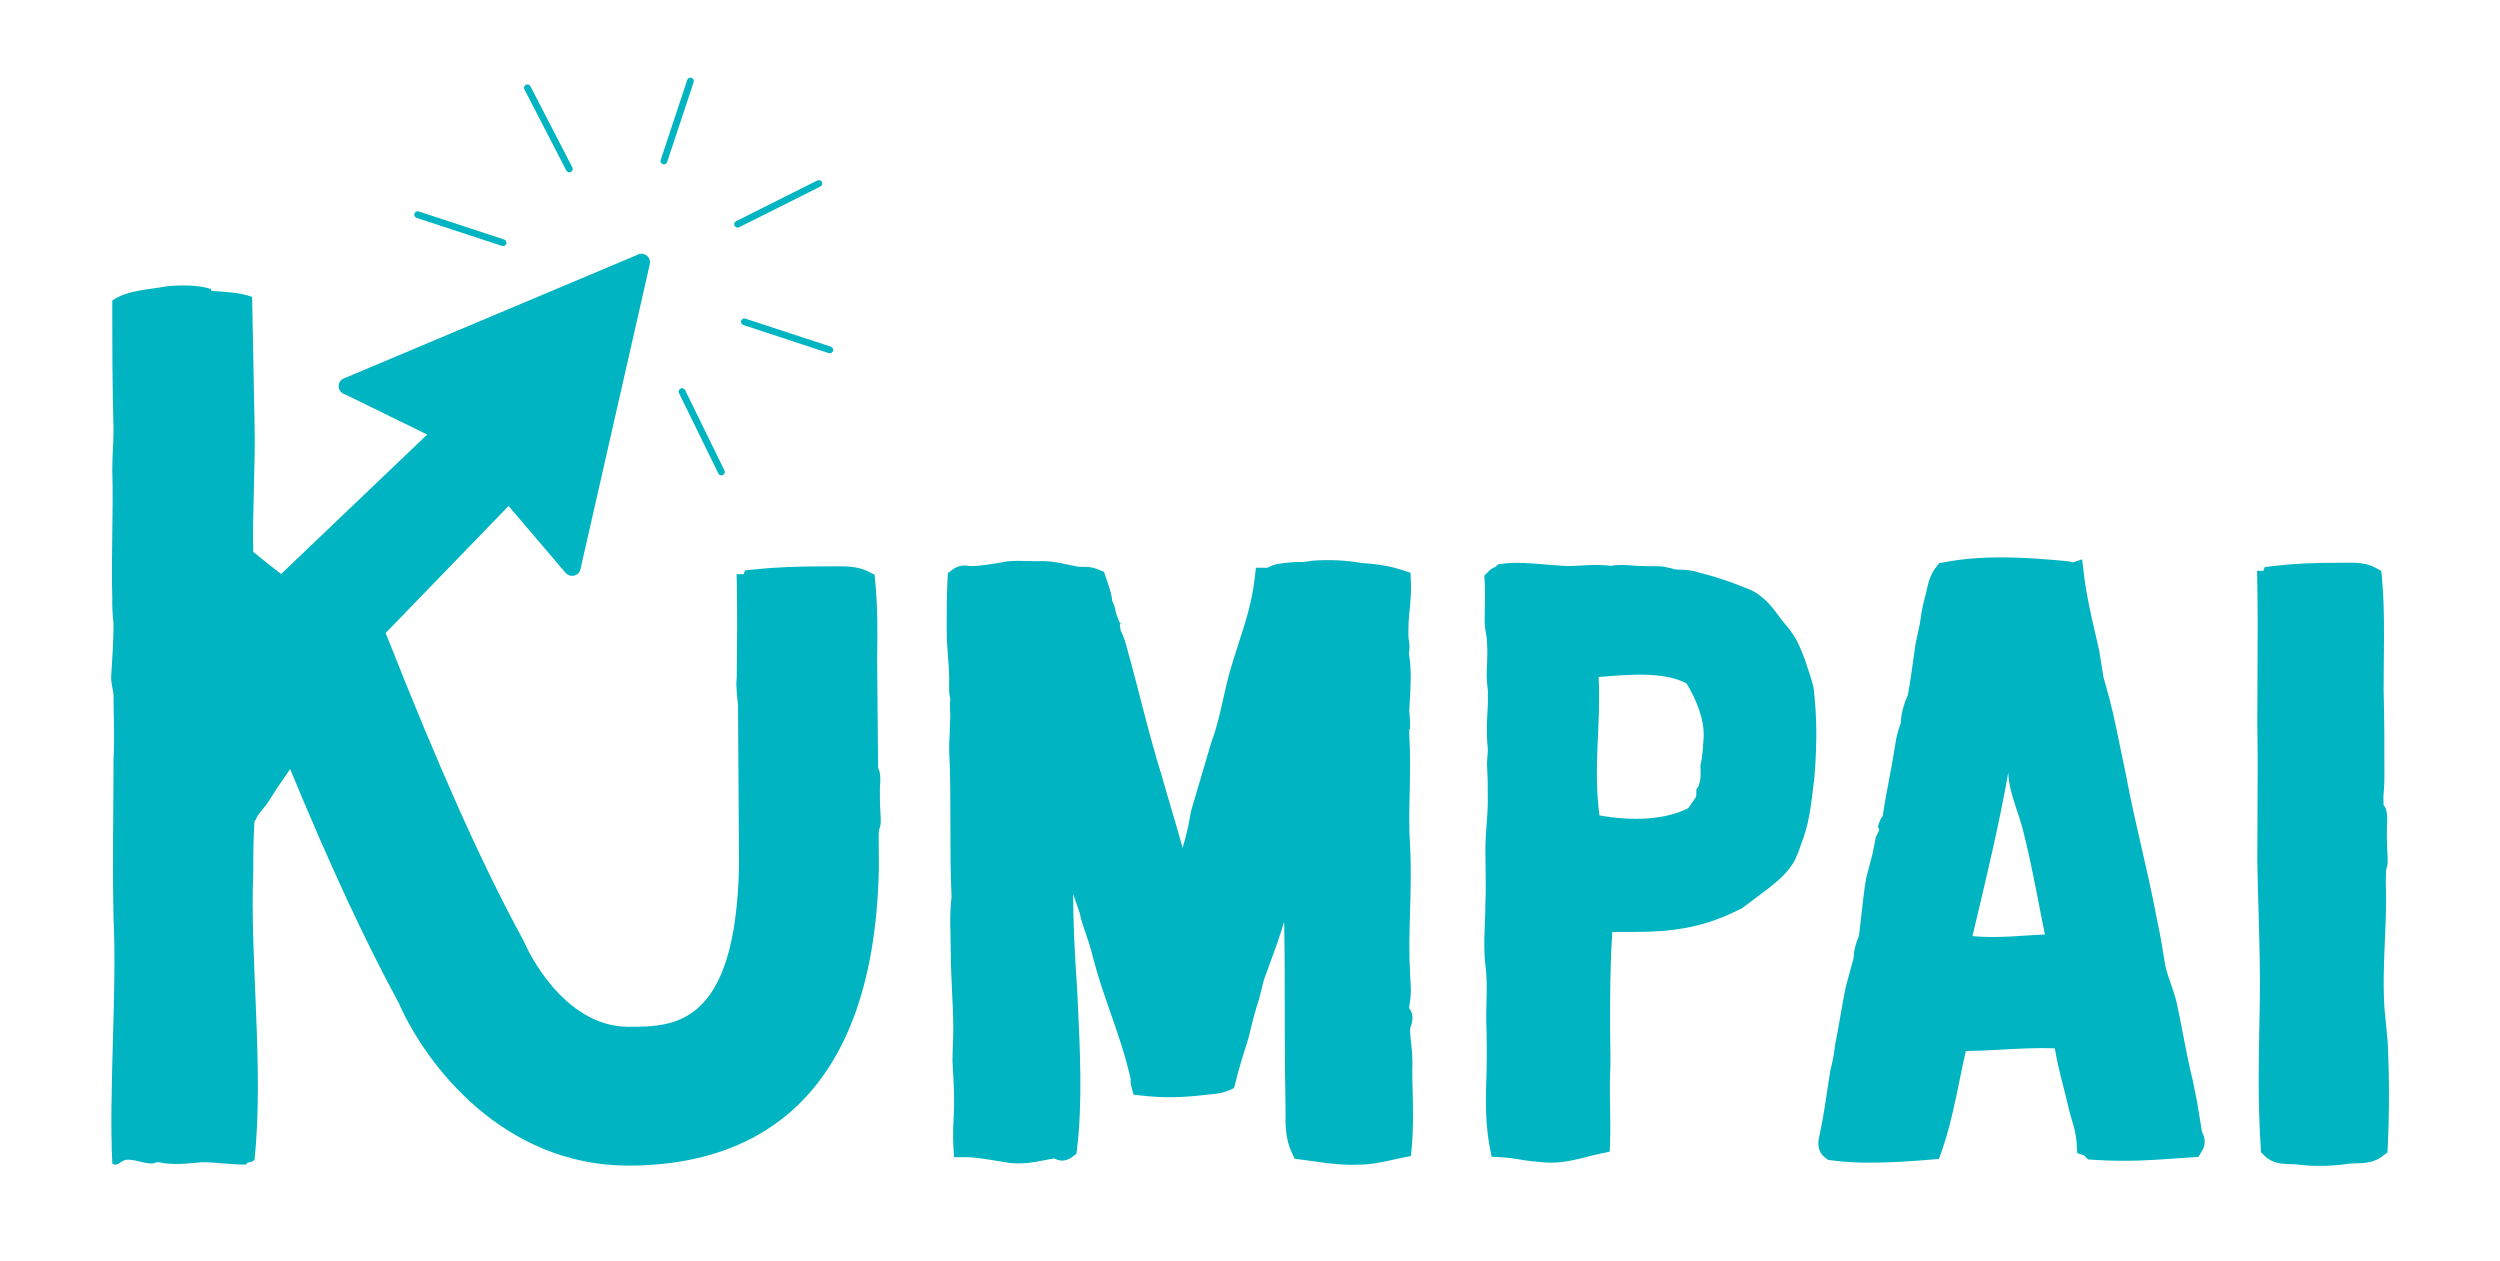
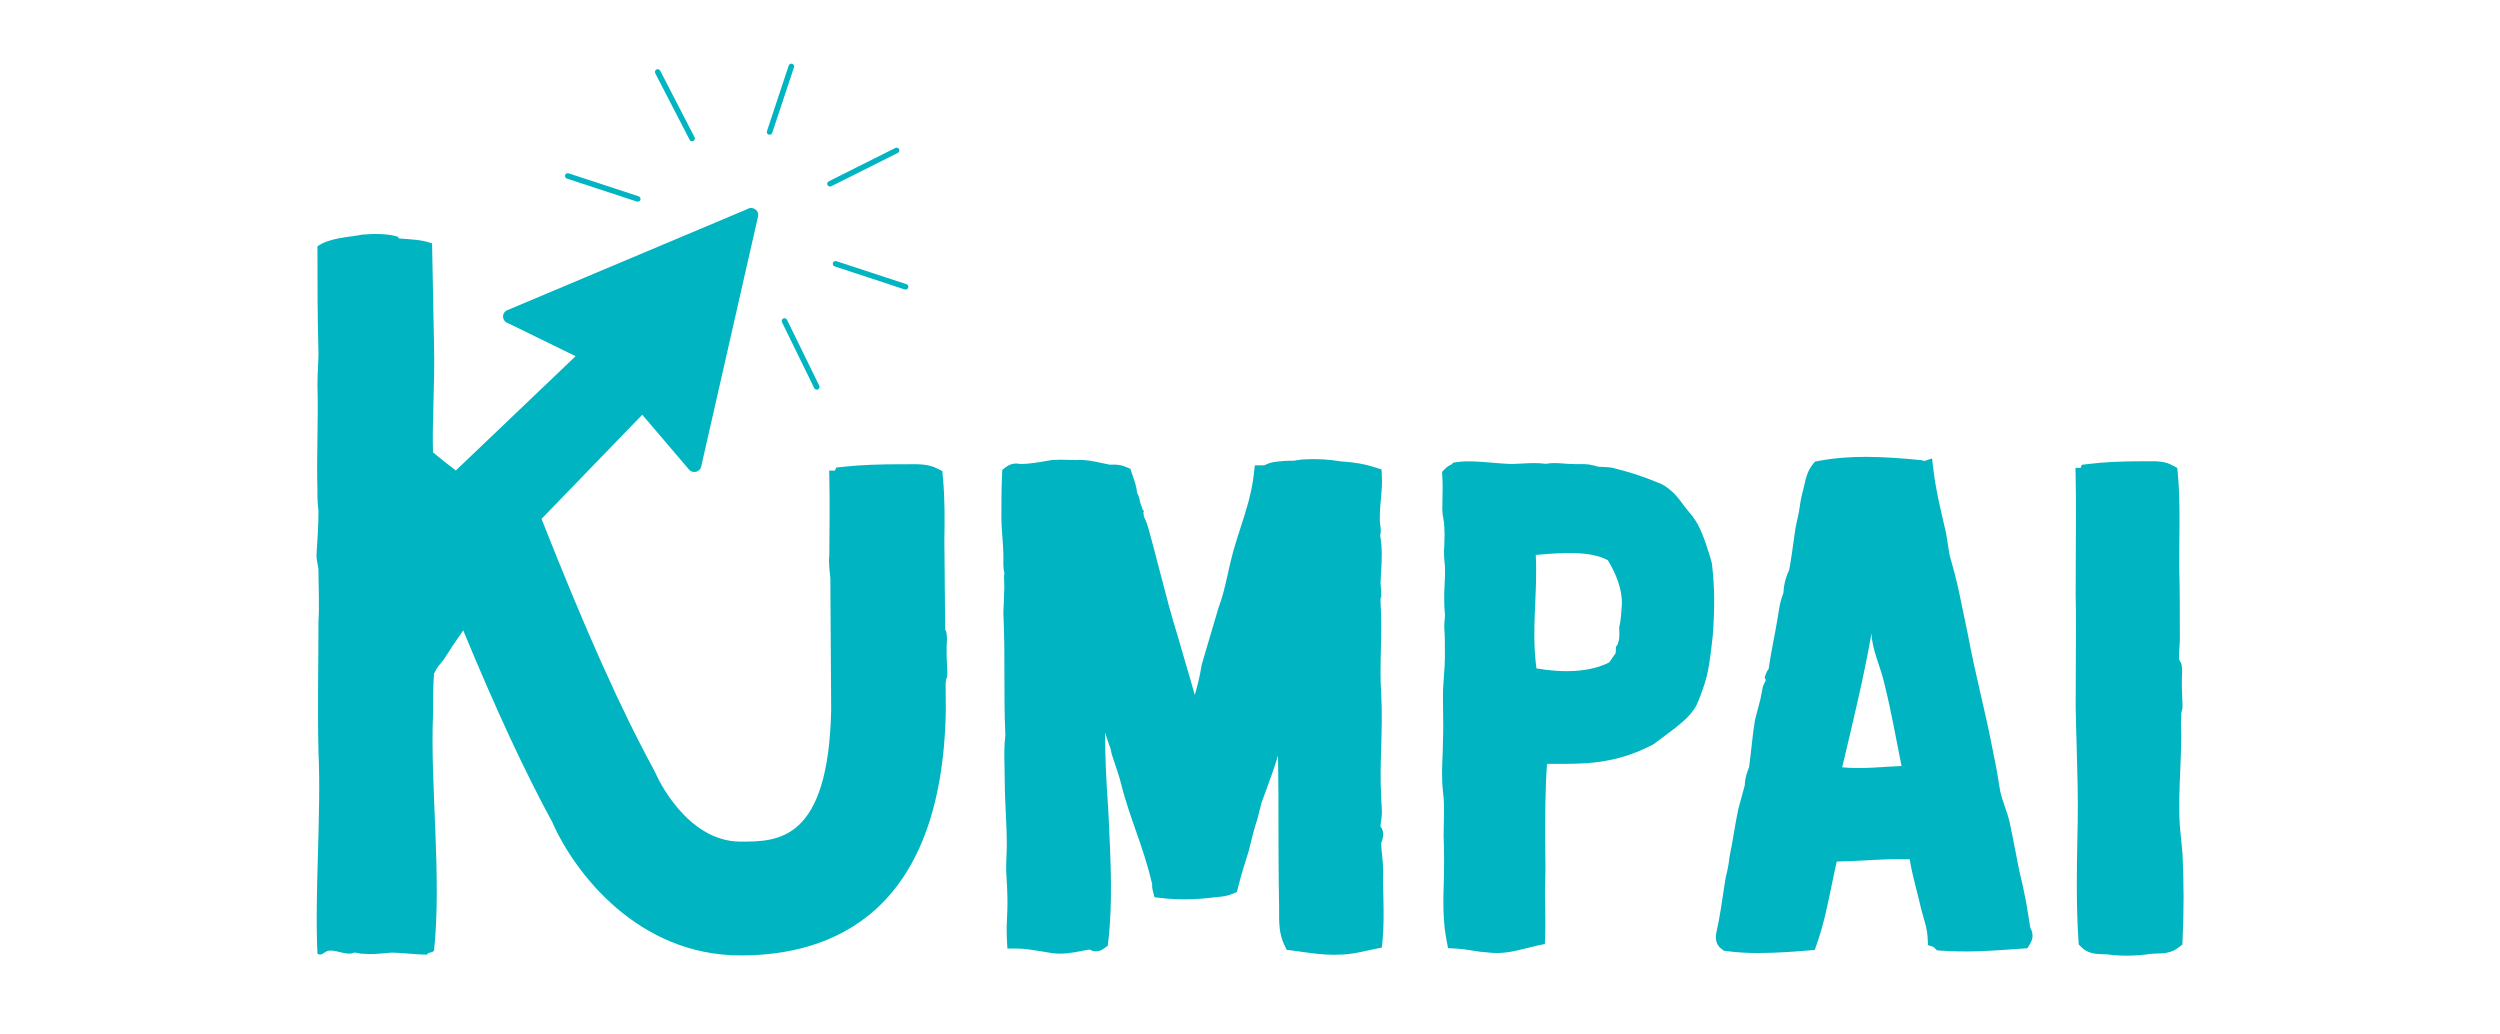
- <svg xmlns="http://www.w3.org/2000/svg" width="121" height="61" viewBox="0 0 121 61" fill="none">
+ <svg xmlns="http://www.w3.org/2000/svg" width="121" height="50" viewBox="0 0 121 61" fill="none">
  <path d="M68.363 51.422C68.359 51.118 68.339 50.815 68.302 50.513C68.275 50.26 68.249 50.021 68.247 49.773C68.253 49.756 68.259 49.74 68.266 49.723C68.327 49.579 68.36 49.424 68.365 49.267C68.367 49.096 68.31 48.93 68.203 48.797C68.203 48.73 68.222 48.625 68.233 48.543C68.265 48.355 68.283 48.165 68.286 47.974C68.286 47.804 68.276 47.634 68.266 47.464C68.256 47.321 68.247 47.177 68.246 46.995C68.189 46.074 68.216 45.139 68.246 44.151C68.276 43.123 68.306 42.062 68.246 40.916C68.189 40.111 68.207 39.291 68.227 38.417C68.247 37.499 68.268 36.551 68.208 35.552C68.208 35.452 68.208 35.372 68.208 35.306L68.248 35.266V35.004C68.248 34.888 68.237 34.763 68.225 34.633C68.218 34.545 68.209 34.457 68.208 34.403C68.216 34.219 68.227 34.033 68.237 33.848C68.28 33.126 68.324 32.378 68.188 31.629C68.231 31.417 68.231 31.198 68.188 30.985C68.175 30.919 68.168 30.851 68.167 30.784C68.16 30.357 68.18 29.93 68.228 29.505C68.268 29.062 68.309 28.603 68.288 28.155L68.268 27.724L67.856 27.588C67.3 27.404 66.689 27.298 65.878 27.245C65.164 27.124 64.438 27.084 63.715 27.125C63.571 27.128 63.428 27.145 63.286 27.174C63.22 27.188 63.152 27.198 63.084 27.203C62.781 27.197 62.478 27.211 62.176 27.248L61.892 27.288C61.721 27.314 61.555 27.369 61.403 27.451C61.383 27.461 61.364 27.472 61.352 27.478H60.787L60.722 28.036C60.59 29.16 60.274 30.137 59.938 31.171C59.794 31.616 59.65 32.062 59.519 32.525C59.397 32.959 59.3 33.4 59.204 33.826C59.042 34.554 58.888 35.243 58.631 35.917L57.644 39.264V39.306C57.625 39.361 57.613 39.419 57.608 39.478C57.517 40.005 57.394 40.526 57.238 41.037C57.066 40.404 56.881 39.78 56.699 39.165C56.546 38.648 56.393 38.132 56.243 37.596C55.853 36.355 55.525 35.087 55.208 33.859C55.047 33.231 54.884 32.604 54.708 31.956C54.666 31.822 54.63 31.685 54.595 31.548C54.504 31.198 54.41 30.838 54.232 30.497C54.229 30.408 54.218 30.319 54.199 30.232L54.249 30.182L54.166 30.099C54.129 29.971 54.082 29.851 54.037 29.738L54.001 29.62C53.98 29.436 53.922 29.257 53.831 29.095C53.805 28.751 53.684 28.406 53.582 28.117L53.433 27.677L53.164 27.569C52.816 27.421 52.533 27.43 52.308 27.437H52.218C52.063 27.408 51.912 27.377 51.762 27.343C51.278 27.239 50.77 27.13 50.235 27.163C50.081 27.163 49.928 27.159 49.776 27.154C49.45 27.139 49.124 27.142 48.798 27.165L48.628 27.193C48.03 27.298 47.465 27.398 46.964 27.398C46.939 27.397 46.914 27.394 46.89 27.39C46.755 27.363 46.616 27.365 46.482 27.394C46.348 27.424 46.222 27.482 46.111 27.563L45.876 27.741L45.861 28.037C45.82 28.836 45.82 29.722 45.82 30.498C45.82 30.943 45.852 31.368 45.884 31.779C45.912 32.155 45.939 32.509 45.939 32.849V32.999C45.934 33.282 45.928 33.59 45.999 33.865C45.985 33.93 45.977 33.997 45.977 34.063C45.977 34.156 45.981 34.261 45.985 34.373C45.999 34.586 45.998 34.8 45.981 35.012L45.977 35.082C45.977 35.304 45.966 35.514 45.956 35.708C45.946 35.901 45.938 36.065 45.938 36.249C45.999 37.489 45.999 38.699 45.999 39.869C45.999 41.022 45.999 42.213 46.055 43.406C45.973 44.073 45.99 44.699 46.005 45.305C46.012 45.551 46.018 45.8 46.018 46.055C46.018 46.697 46.048 47.342 46.079 47.965C46.108 48.575 46.139 49.204 46.139 49.817C46.139 50.063 46.13 50.31 46.12 50.557C46.11 50.819 46.1 51.082 46.101 51.384C46.142 52.029 46.179 52.712 46.179 53.343C46.179 53.641 46.165 53.918 46.153 54.186C46.127 54.596 46.122 55.007 46.141 55.417L46.175 56.01H46.773C47.189 56.01 47.768 56.107 48.328 56.199C48.486 56.226 48.645 56.252 48.812 56.278C49.444 56.368 50.022 56.255 50.534 56.158C50.71 56.123 50.88 56.09 51.036 56.069C51.306 56.226 51.611 56.206 51.883 56.004L52.101 55.841L52.133 55.572C52.396 53.325 52.276 50.824 52.16 48.406L52.135 47.893C52.001 45.975 51.942 44.586 51.94 43.266C51.964 43.338 51.989 43.41 52.013 43.481L52.264 44.208C52.298 44.407 52.35 44.603 52.419 44.792L52.514 45.069C52.649 45.466 52.801 45.912 52.898 46.329C53.14 47.275 53.447 48.154 53.745 49.005C54.084 49.976 54.434 50.98 54.701 52.116C54.706 52.152 54.714 52.187 54.724 52.222C54.714 52.334 54.723 52.448 54.752 52.557L54.86 52.982L55.297 53.031C56.303 53.142 57.19 53.13 58.362 52.99C58.432 52.982 58.503 52.975 58.573 52.968C58.838 52.943 59.139 52.915 59.439 52.788L59.728 52.664L59.804 52.364C59.986 51.636 60.204 50.946 60.396 50.337L60.437 50.2C60.603 49.497 60.751 48.917 60.933 48.374L61.175 47.417C61.267 47.16 61.361 46.908 61.453 46.656C61.695 45.994 61.948 45.315 62.154 44.61C62.154 44.79 62.158 44.965 62.161 45.142C62.17 45.789 62.179 46.416 62.179 46.924C62.179 49.303 62.18 51.357 62.219 53.544V53.789C62.215 54.474 62.212 55.12 62.516 55.77L62.663 56.084L63.009 56.129C63.183 56.151 63.354 56.175 63.524 56.199C64.142 56.286 64.778 56.376 65.433 56.376C65.532 56.376 65.631 56.376 65.73 56.369C66.372 56.369 66.925 56.244 67.412 56.134C67.552 56.102 67.689 56.074 67.825 56.043L68.289 55.951L68.332 55.482C68.406 54.671 68.393 53.824 68.377 53.005C68.356 52.456 68.348 51.945 68.363 51.422Z" fill="#00B4C1" />
  <path d="M87.767 33.24C87.666 32.84 87.543 32.478 87.433 32.16L87.354 31.923C87.168 31.416 86.998 31.012 86.776 30.697C86.684 30.55 86.58 30.412 86.465 30.282C86.429 30.238 86.389 30.192 86.329 30.117C86.225 29.997 86.133 29.874 86.041 29.748C85.874 29.511 85.688 29.288 85.485 29.082C85.081 28.725 84.897 28.6 84.403 28.423C83.681 28.127 82.937 27.885 82.179 27.697C81.884 27.593 81.596 27.582 81.34 27.573C81.24 27.57 81.14 27.566 81.038 27.555C80.952 27.519 80.862 27.494 80.77 27.481C80.478 27.399 80.206 27.402 79.959 27.405C79.828 27.409 79.695 27.407 79.564 27.397H79.504C79.347 27.397 79.186 27.384 79.027 27.372C78.683 27.346 78.328 27.319 77.98 27.387C77.467 27.32 76.996 27.346 76.541 27.371C76.312 27.384 76.079 27.397 75.864 27.397C75.55 27.385 75.211 27.355 74.87 27.327C74.12 27.263 73.343 27.196 72.716 27.286L72.506 27.315L72.389 27.431C72.259 27.483 72.14 27.561 72.041 27.66L71.84 27.861L71.857 28.145C71.882 28.544 71.874 29.002 71.865 29.446C71.86 29.662 71.856 29.872 71.856 30.065C71.86 30.261 71.881 30.457 71.92 30.649C71.953 30.805 71.971 30.964 71.974 31.123V31.183C71.992 31.419 71.994 31.655 71.981 31.892C71.977 32.007 71.972 32.12 71.972 32.233C71.945 32.586 71.954 32.94 71.998 33.291L72.012 33.431C72.024 33.788 72.017 34.145 71.992 34.502C71.965 34.891 71.959 35.281 71.972 35.671C71.972 35.786 71.983 35.912 71.994 36.042C72.002 36.13 72.011 36.218 72.011 36.298C72.011 36.412 72.002 36.503 71.994 36.593C71.983 36.718 71.972 36.843 71.972 37.003V37.045C72.01 37.612 72.01 38.147 72.01 38.766C72.01 39.127 71.983 39.497 71.954 39.886C71.923 40.294 71.893 40.717 71.893 41.157C71.893 41.464 71.897 41.759 71.902 42.049C71.911 42.609 71.919 43.138 71.893 43.742C71.893 44.061 71.88 44.379 71.867 44.697C71.84 45.364 71.813 46.054 71.899 46.763C71.977 47.355 71.959 47.924 71.946 48.526C71.939 48.782 71.932 49.041 71.933 49.33C71.971 50.368 71.971 51.42 71.933 52.46C71.889 53.683 71.944 54.677 72.101 55.5L72.194 55.986L72.69 56.012C72.99 56.031 73.289 56.067 73.585 56.122C73.92 56.183 74.259 56.224 74.599 56.246C74.756 56.264 74.915 56.273 75.073 56.273C75.705 56.273 76.27 56.13 76.821 55.989C77.019 55.938 77.221 55.887 77.43 55.842L77.91 55.738L77.928 55.248C77.949 54.681 77.939 54.132 77.928 53.602C77.919 53.092 77.909 52.565 77.928 52.037C77.955 51.422 77.946 50.943 77.937 50.435C77.933 50.187 77.928 49.934 77.928 49.659C77.928 48.245 77.928 46.663 78.038 45.106C78.23 45.106 78.431 45.106 78.615 45.106C79.414 45.106 80.241 45.106 81.04 44.996C82.206 44.846 83.219 44.524 84.325 43.95L85.623 42.973L85.69 42.918C86.114 42.574 86.513 42.249 86.852 41.669C86.984 41.389 87.098 41.102 87.193 40.808C87.231 40.698 87.271 40.584 87.32 40.45C87.577 39.683 87.672 38.864 87.772 37.998L87.824 37.555C87.95 35.87 87.938 34.686 87.781 33.322L87.767 33.24ZM82.226 37.977C82.226 38.098 82.148 38.098 82.105 38.212C82.105 38.447 82.105 38.565 82.066 38.604L81.711 39.114C80.569 39.701 78.953 39.741 77.414 39.466C77.099 37.115 77.493 35.117 77.374 32.766C78.833 32.648 80.527 32.491 81.63 33.079C82.103 33.862 82.497 34.803 82.457 35.705C82.418 36.136 82.418 36.566 82.3 37.037C82.306 37.351 82.345 37.703 82.226 37.977Z" fill="#00B4C1" />
  <path d="M106.333 53.297L106.129 52.288C105.947 51.561 105.801 50.802 105.66 50.067C105.559 49.543 105.459 49.021 105.341 48.486C105.263 48.175 105.159 47.885 105.063 47.599C104.958 47.318 104.87 47.031 104.801 46.739C104.673 45.934 104.559 45.247 104.403 44.527C104.167 43.27 103.9 42.107 103.642 40.982C103.375 39.821 103.123 38.725 102.903 37.534C102.804 37.083 102.715 36.644 102.627 36.209C102.474 35.448 102.315 34.659 102.107 33.857L101.804 32.755L101.604 31.496L101.448 30.816C101.223 29.853 100.991 28.856 100.867 27.836L100.774 27.07L100.323 27.22C100.246 27.188 100.164 27.17 100.081 27.165C97.801 26.944 95.905 26.867 94.09 27.215L93.855 27.259L93.708 27.447C93.414 27.824 93.319 28.249 93.236 28.623C93.213 28.724 93.191 28.824 93.17 28.902C93.077 29.234 93.008 29.572 92.963 29.913C92.934 30.132 92.893 30.348 92.842 30.562L92.716 31.144C92.664 31.475 92.619 31.806 92.575 32.13C92.52 32.531 92.468 32.921 92.399 33.307C92.37 33.511 92.339 33.687 92.286 33.778L92.226 33.907C92.112 34.246 92.014 34.541 91.999 35.003C91.868 35.339 91.778 35.689 91.729 36.045C91.641 36.624 91.528 37.221 91.419 37.798C91.303 38.413 91.192 38.997 91.122 39.506C91.053 39.587 91 39.68 90.966 39.781L90.891 40.008L90.958 40.165C90.942 40.202 90.915 40.254 90.898 40.295C90.861 40.367 90.823 40.439 90.791 40.515L90.636 41.297L90.326 42.488L90.315 42.542C90.224 43.089 90.159 43.67 90.098 44.232C90.055 44.618 90.015 44.986 89.969 45.306L89.947 45.363C89.845 45.624 89.73 45.918 89.717 46.358L89.335 47.768C89.235 48.246 89.153 48.713 89.074 49.181C88.997 49.634 88.919 50.084 88.823 50.55L88.812 50.616C88.772 51.005 88.699 51.389 88.596 51.767L88.516 52.273C88.381 53.189 88.241 54.136 88.073 54.904L88.057 54.975C88.011 55.172 87.889 55.697 88.354 56.042L88.484 56.139L88.645 56.161C89.264 56.241 89.889 56.279 90.514 56.273C91.55 56.273 92.609 56.197 93.437 56.126L93.847 56.092L93.982 55.706C94.372 54.593 94.612 53.419 94.844 52.288C94.939 51.821 95.038 51.342 95.146 50.873C95.789 50.861 96.374 50.829 96.943 50.798C97.775 50.752 98.567 50.709 99.452 50.738C99.564 51.407 99.714 51.997 99.872 52.613C99.959 52.955 100.048 53.304 100.137 53.697C100.183 53.882 100.233 54.051 100.281 54.215C100.393 54.592 100.489 54.918 100.513 55.38L100.536 55.808L100.864 55.918L101.062 56.116L101.299 56.133C102.898 56.241 104.134 56.153 105.565 56.051L106.405 55.991L106.575 55.709C106.828 55.292 106.657 54.937 106.575 54.776L106.333 53.297ZM95.468 45.309C96.098 42.644 96.728 40.058 97.202 37.393C97.202 38.296 97.753 39.431 97.95 40.332C98.383 42.057 98.659 43.703 98.974 45.23C97.91 45.269 96.689 45.426 95.468 45.309Z" fill="#00B4C1" />
  <path d="M115.564 50.418L115.407 48.793C115.336 47.678 115.384 46.547 115.431 45.453C115.46 44.764 115.488 44.112 115.488 43.467C115.488 43.383 115.484 43.272 115.481 43.145C115.466 42.84 115.467 42.535 115.485 42.23V42.17C115.49 42.104 115.503 42.038 115.523 41.975L115.545 41.892L115.564 41.739C115.564 41.559 115.554 41.378 115.545 41.179C115.535 40.98 115.525 40.779 115.525 40.564V40.054C115.525 40.002 115.528 39.948 115.532 39.891C115.549 39.712 115.545 39.532 115.521 39.353C115.509 39.209 115.455 39.072 115.364 38.959C115.35 38.731 115.354 38.503 115.378 38.276C115.393 38.082 115.406 37.888 115.406 37.703C115.406 36.187 115.406 34.754 115.367 33.393C115.367 32.919 115.372 32.452 115.377 31.991C115.392 30.601 115.406 29.287 115.286 27.968L115.255 27.636L114.963 27.474C114.512 27.225 113.994 27.23 113.488 27.236H113.275C111.912 27.236 110.903 27.286 110.007 27.398L109.61 27.447L109.549 27.628H109.242L109.254 28.271C109.28 29.624 109.272 31.057 109.263 32.575C109.259 33.379 109.254 34.212 109.254 35.077V35.09C109.28 36.322 109.272 37.77 109.263 39.303C109.259 40.092 109.254 40.898 109.254 41.71C109.268 42.521 109.291 43.341 109.315 44.15C109.358 45.71 109.4 47.184 109.375 48.507L109.358 49.391C109.319 51.33 109.278 53.334 109.419 55.53L109.433 55.771L109.603 55.939C109.99 56.324 110.492 56.336 110.859 56.345C110.95 56.345 111.04 56.348 111.112 56.354C111.499 56.405 111.89 56.43 112.281 56.43C112.766 56.429 113.25 56.392 113.729 56.318C113.833 56.309 113.934 56.307 114.032 56.306C114.415 56.297 114.892 56.287 115.324 55.952L115.554 55.772L115.568 55.482C115.646 53.809 115.646 52.162 115.564 50.418Z" fill="#00B4C1" />
  <path d="M32.94 18.806C32.901 18.825 32.871 18.858 32.857 18.899C32.843 18.939 32.845 18.984 32.863 19.023L34.769 22.916C34.782 22.944 34.803 22.967 34.829 22.983C34.855 22.999 34.885 23.008 34.916 23.008C34.944 23.008 34.971 23.001 34.996 22.987C35.02 22.974 35.041 22.954 35.056 22.931C35.07 22.907 35.079 22.881 35.08 22.853C35.082 22.825 35.076 22.798 35.064 22.773L33.159 18.879C33.139 18.841 33.105 18.811 33.064 18.798C33.023 18.784 32.978 18.787 32.94 18.806Z" fill="#00B4C1" />
  <path d="M35.871 15.525C35.858 15.566 35.861 15.61 35.881 15.649C35.9 15.688 35.934 15.717 35.976 15.73L40.109 17.09C40.126 17.095 40.143 17.098 40.161 17.098C40.2 17.098 40.238 17.085 40.268 17.059C40.298 17.034 40.318 16.999 40.324 16.961C40.33 16.922 40.322 16.883 40.302 16.85C40.281 16.816 40.249 16.791 40.212 16.78L36.078 15.422C36.037 15.409 35.993 15.412 35.954 15.431C35.915 15.45 35.885 15.484 35.871 15.525Z" fill="#00B4C1" />
  <path d="M20.163 10.545L24.296 11.902C24.313 11.908 24.33 11.911 24.348 11.91C24.387 11.911 24.425 11.897 24.455 11.872C24.485 11.847 24.505 11.812 24.511 11.773C24.517 11.735 24.509 11.695 24.489 11.662C24.468 11.629 24.437 11.604 24.399 11.592L20.266 10.235C20.246 10.228 20.224 10.225 20.203 10.227C20.181 10.229 20.16 10.234 20.141 10.244C20.122 10.254 20.105 10.267 20.091 10.283C20.076 10.299 20.066 10.318 20.059 10.339C20.052 10.359 20.05 10.38 20.051 10.402C20.053 10.423 20.059 10.444 20.068 10.463C20.078 10.482 20.091 10.499 20.108 10.513C20.124 10.527 20.143 10.538 20.163 10.545V10.545Z" fill="#00B4C1" />
  <path d="M35.699 11.016C35.724 11.016 35.749 11.01 35.772 10.999L39.706 9.028C39.725 9.018 39.742 9.005 39.757 8.988C39.771 8.972 39.781 8.953 39.788 8.933C39.795 8.913 39.797 8.891 39.796 8.87C39.794 8.848 39.788 8.828 39.779 8.808C39.769 8.789 39.756 8.772 39.739 8.758C39.723 8.744 39.704 8.734 39.684 8.727C39.663 8.72 39.642 8.718 39.62 8.719C39.599 8.721 39.578 8.727 39.558 8.736L35.625 10.707C35.592 10.723 35.566 10.751 35.55 10.784C35.535 10.817 35.531 10.855 35.54 10.89C35.548 10.926 35.568 10.958 35.597 10.98C35.626 11.003 35.662 11.016 35.699 11.016Z" fill="#00B4C1" />
  <path d="M27.41 8.253C27.423 8.279 27.444 8.302 27.47 8.317C27.496 8.333 27.526 8.341 27.556 8.341C27.582 8.341 27.608 8.335 27.631 8.323C27.67 8.303 27.699 8.269 27.712 8.228C27.725 8.187 27.721 8.142 27.702 8.103L25.673 4.174C25.663 4.155 25.65 4.138 25.633 4.125C25.617 4.111 25.598 4.1 25.577 4.094C25.557 4.087 25.535 4.085 25.514 4.086C25.492 4.088 25.471 4.094 25.452 4.104C25.433 4.114 25.416 4.127 25.402 4.144C25.388 4.16 25.378 4.179 25.371 4.199C25.364 4.22 25.362 4.241 25.364 4.263C25.366 4.284 25.372 4.305 25.381 4.324L27.41 8.253Z" fill="#00B4C1" />
  <path d="M32.081 7.948C32.098 7.954 32.115 7.956 32.133 7.956C32.167 7.956 32.201 7.946 32.229 7.925C32.257 7.905 32.278 7.877 32.288 7.844L33.574 3.973C33.587 3.931 33.584 3.887 33.565 3.848C33.545 3.809 33.511 3.78 33.47 3.766C33.428 3.752 33.383 3.756 33.344 3.775C33.305 3.795 33.276 3.829 33.262 3.87L31.977 7.743C31.963 7.784 31.967 7.829 31.986 7.867C32.006 7.906 32.04 7.935 32.081 7.948Z" fill="#00B4C1" />
  <path d="M42.587 38.643V38.133C42.587 38.081 42.592 38.027 42.596 37.97C42.614 37.791 42.611 37.611 42.586 37.433C42.576 37.338 42.547 37.247 42.501 37.164L42.453 31.955C42.473 30.645 42.485 29.398 42.362 28.148L42.33 27.815L42.005 27.652C41.505 27.402 40.928 27.405 40.37 27.412H40.133C38.62 27.407 37.499 27.453 36.502 27.561L36.061 27.609L35.993 27.79H35.652L35.664 28.432C35.688 29.786 35.674 31.219 35.659 32.736C35.651 33.541 35.643 32.272 35.641 33.136V33.15C35.65 33.476 35.677 33.802 35.72 34.125L35.769 41.909C35.607 49.696 32.608 49.696 30.417 49.696C27.209 49.696 25.474 45.815 25.467 45.799L25.318 45.489C23.339 41.861 21.278 37.259 18.666 30.638L24.615 24.489L27.363 27.712C27.412 27.774 27.477 27.821 27.552 27.847C27.626 27.873 27.707 27.878 27.784 27.86C27.861 27.842 27.931 27.803 27.987 27.747C28.042 27.691 28.08 27.62 28.096 27.543L31.451 12.78C31.468 12.7 31.461 12.617 31.431 12.542C31.401 12.466 31.348 12.401 31.281 12.354C31.214 12.308 31.134 12.283 31.052 12.281C30.97 12.28 30.889 12.303 30.82 12.347L16.584 18.341C16.516 18.385 16.462 18.447 16.429 18.52C16.396 18.594 16.385 18.675 16.398 18.755C16.411 18.834 16.447 18.909 16.501 18.968C16.556 19.027 16.627 19.07 16.705 19.09L20.678 21.032L13.607 27.78C13.19 27.465 12.745 27.115 12.258 26.712C12.198 25.097 12.374 22.502 12.319 20.426L12.203 14.37C11.565 14.139 10.927 14.139 10.29 14.082C10.115 14.082 10.306 13.966 10.132 13.966C9.61 13.794 8.74 13.794 8.102 13.851C7.233 14.024 6.189 14.024 5.435 14.543C5.435 16.677 5.435 18.58 5.495 20.829C5.495 21.348 5.435 22.041 5.435 22.732C5.495 24.808 5.374 26.885 5.435 28.961C5.426 29.365 5.446 29.77 5.495 30.172C5.495 31.037 5.435 31.901 5.379 32.767C5.379 33.17 5.495 33.401 5.495 33.69C5.495 34.67 5.556 35.708 5.495 36.688C5.495 39.283 5.435 41.705 5.495 44.416C5.669 47.876 5.263 52.794 5.435 56.312C5.666 56.485 5.841 56.196 6.072 56.139C6.479 56.079 6.884 56.312 7.348 56.312C7.522 56.312 7.464 56.252 7.639 56.252C7.813 56.252 7.871 56.312 8.044 56.312C8.74 56.369 9.072 56.312 9.767 56.252C10.463 56.252 11.159 56.367 11.913 56.367C11.97 56.194 12.145 56.309 12.319 56.137C12.782 51.753 12.086 46.374 12.258 42.222C12.258 41.357 12.258 40.608 12.319 39.743L12.379 39.682C12.44 39.452 12.727 39.164 12.902 38.933L13.423 38.125L14.043 37.223C15.986 41.922 17.662 45.528 19.304 48.552C20.625 51.555 24.363 56.416 30.423 56.416C35.822 56.416 42.306 53.913 42.538 41.991V41.948L42.528 40.312C42.532 40.308 42.539 40.306 42.54 40.302V40.245C42.545 40.178 42.56 40.113 42.583 40.05L42.607 39.967L42.629 39.814C42.629 39.637 42.62 39.453 42.609 39.253C42.599 39.054 42.586 38.86 42.587 38.643Z" fill="#00B4C1" />
</svg>
